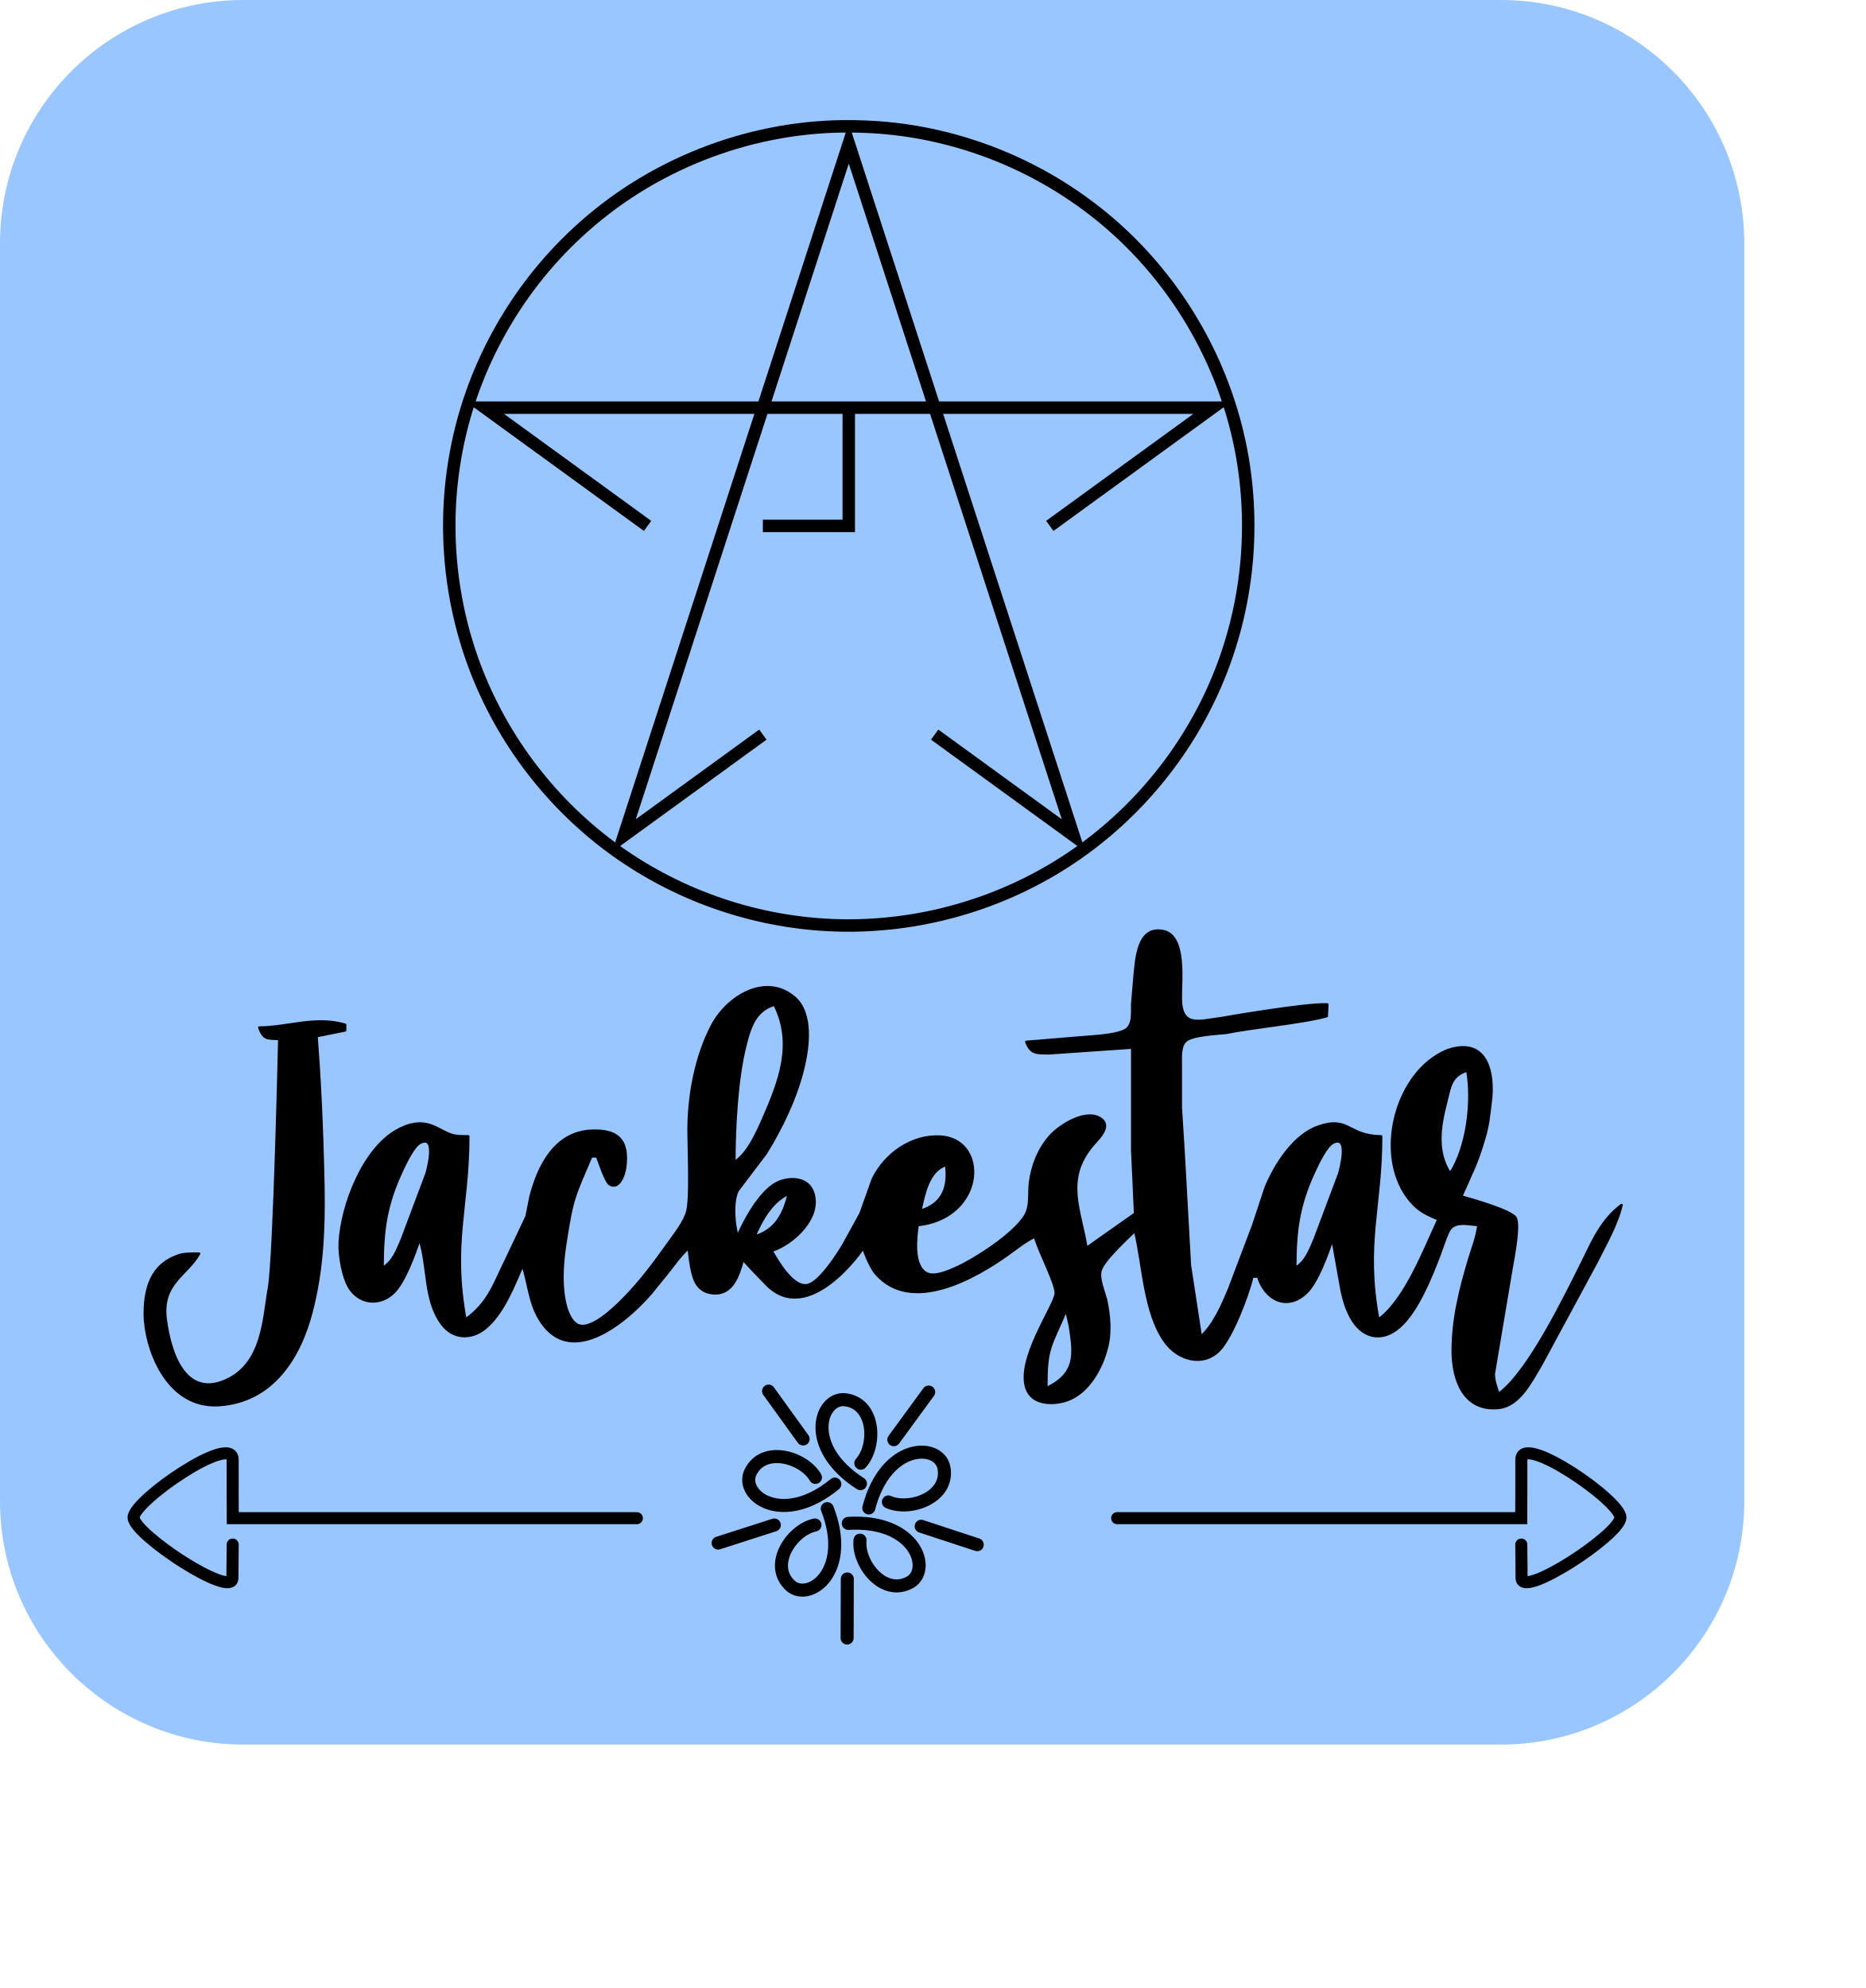
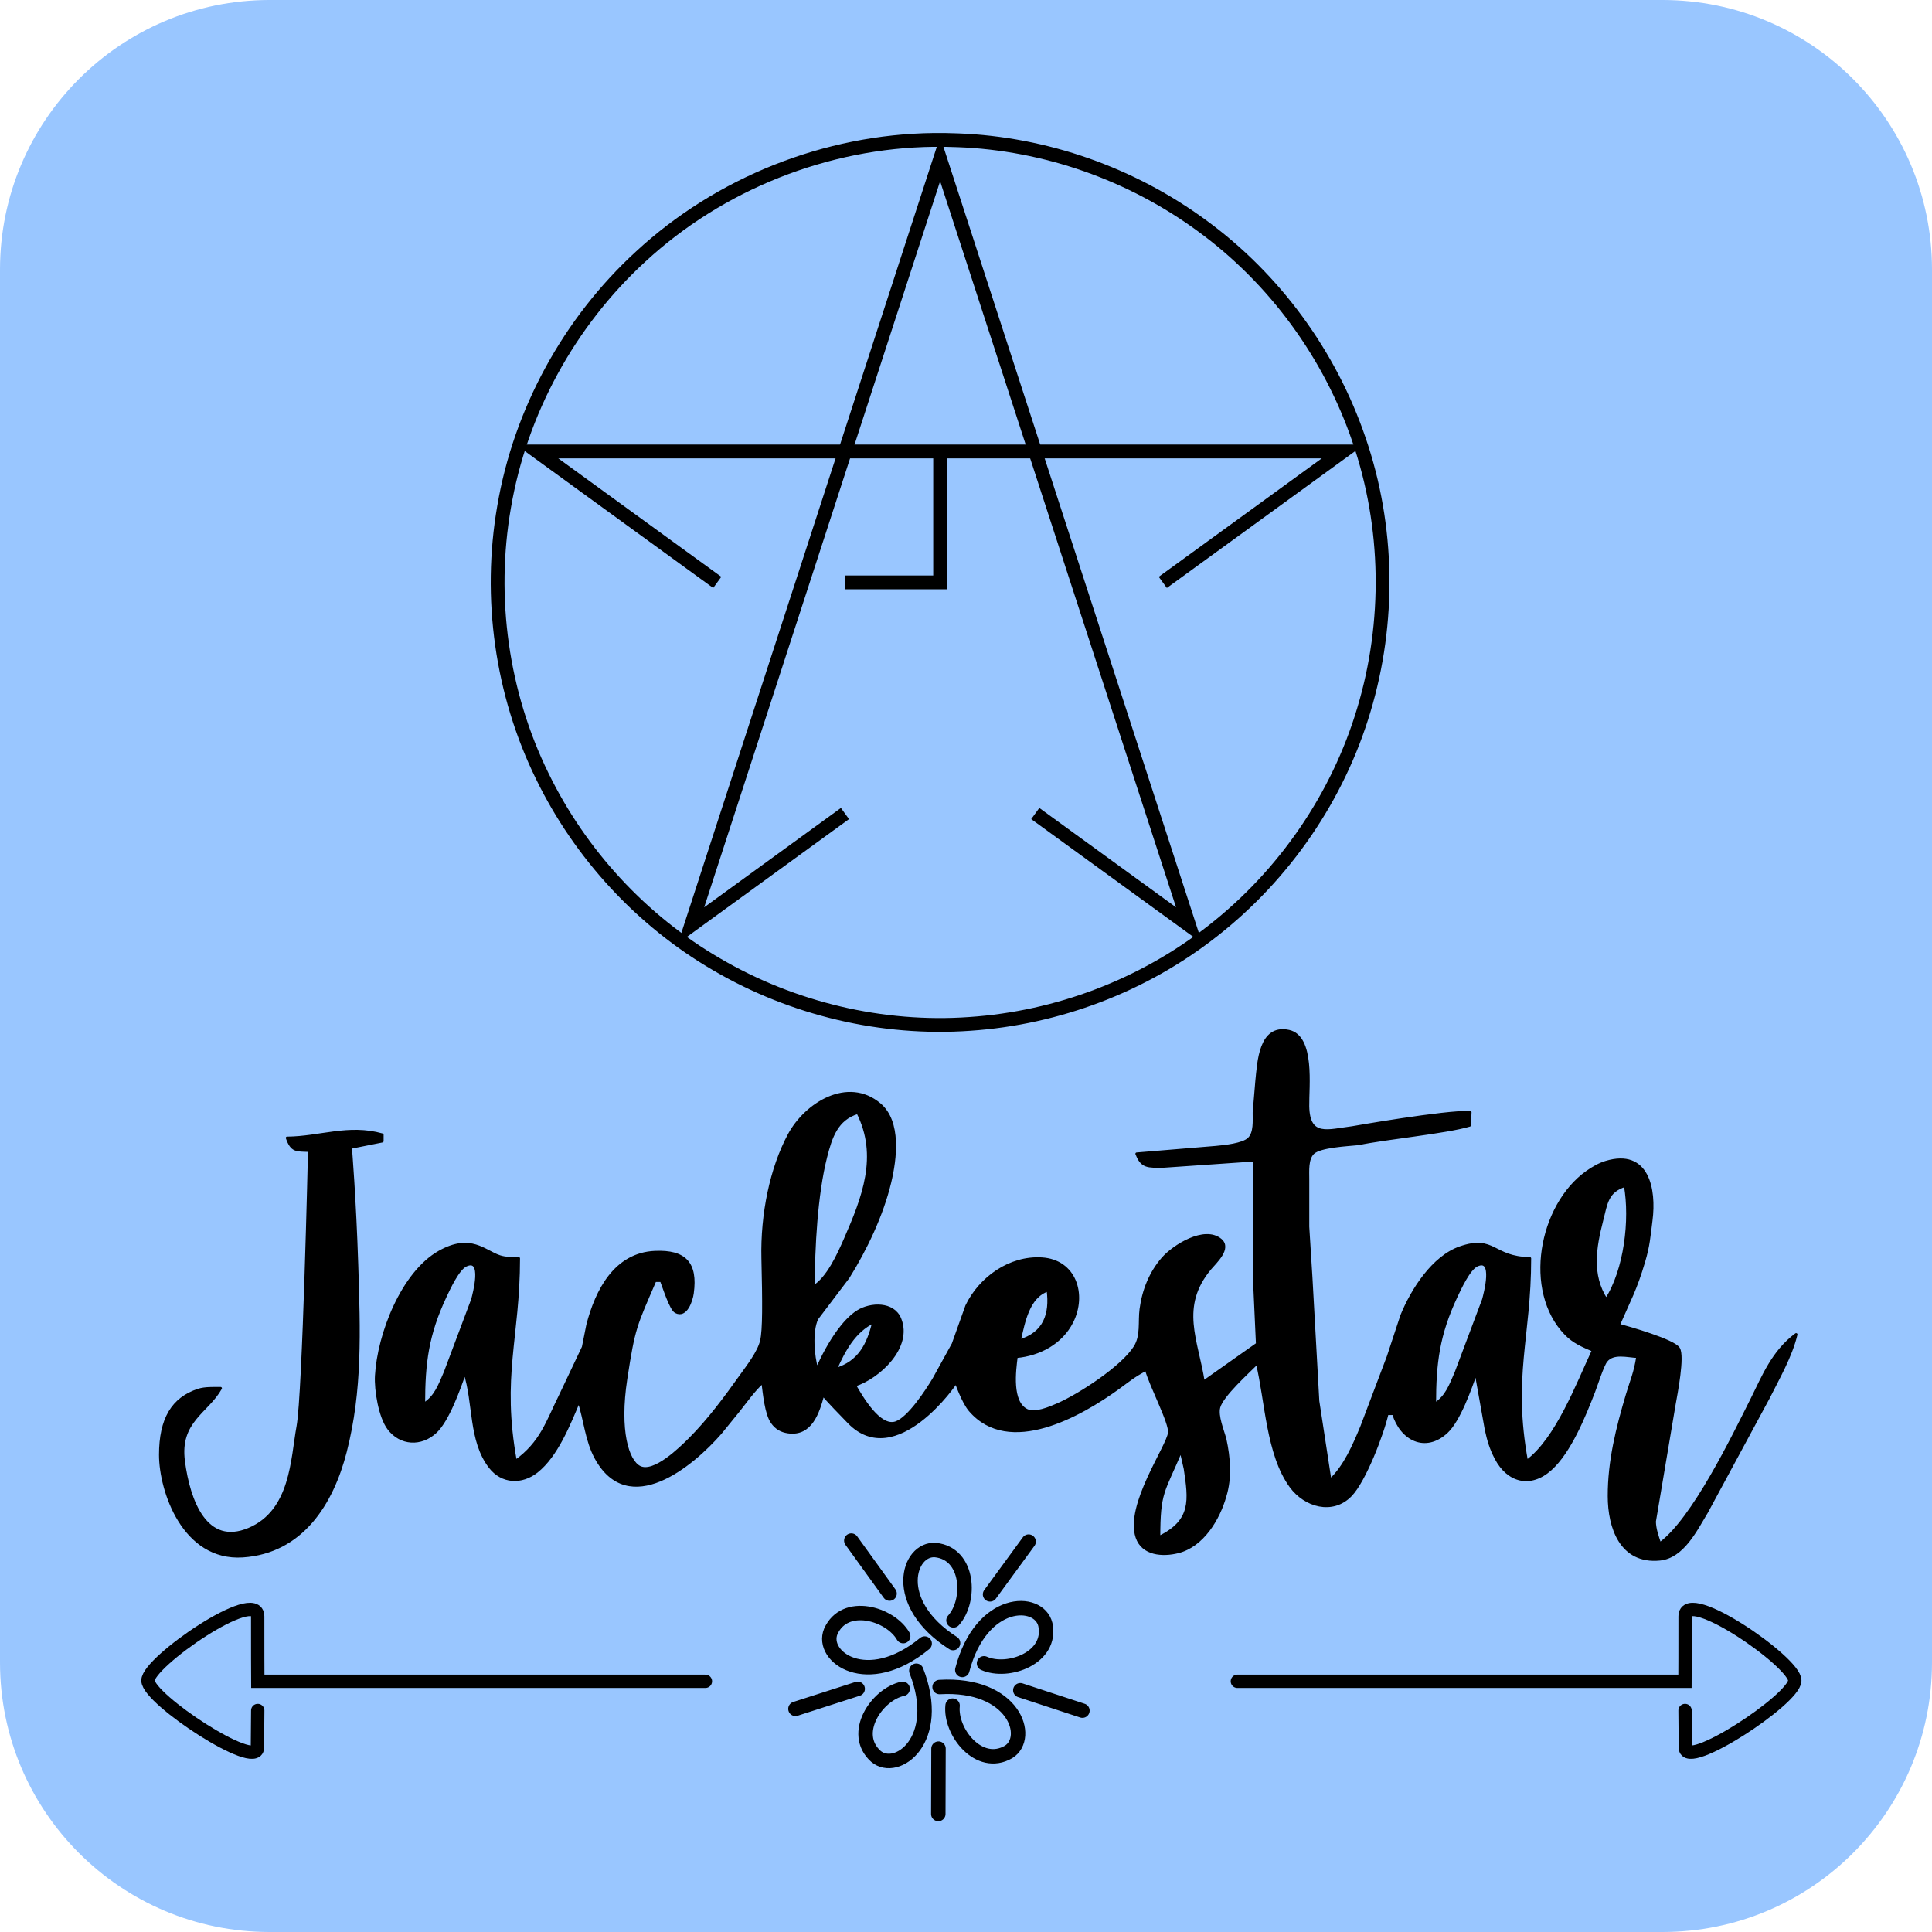
- <svg xmlns="http://www.w3.org/2000/svg" version="1.1" viewBox="0 40 230 245">
+ <svg xmlns="http://www.w3.org/2000/svg" version="1.1" viewBox="0 40 215 215">
  <g>
    <rect y="40" width="215" height="215" rx="30" ry="30" fill="#6afa" />
  </g>
  <g stroke="#000">
    <path id="f" d="m126.5 168.4 8.819-0.73c0.931-0.088 3.009-0.289 3.669-0.942 0.691-0.677 0.557-2.014 0.564-2.914l0.296-3.528c0.219-2.067 0.36-6.223 3.577-5.528 2.794 0.607 2.085 6.188 2.124 8.35 0.067 3.581 2.261 2.699 4.939 2.371 0 0 10.36-1.824 13.12-1.697l-0.064 1.443c-2.642 0.79-9.493 1.443-12.35 2.06-1.157 0.123-4.297 0.254-5.08 1.023-0.684 0.67-0.561 2.021-0.564 2.914v5.292l0.353 5.644 0.765 13.76 1.351 8.819c1.662-1.556 2.656-3.912 3.524-5.997l2.935-7.761 1.513-4.586c1.154-2.833 3.475-6.498 6.491-7.546 3.828-1.33 3.602 1.143 7.761 1.196 0 8.802-2.078 13.11-0.353 22.58 3.313-2.395 5.652-8.576 7.408-12.35-1.154-0.501-2.163-0.91-3.059-1.838-4.618-4.766-2.875-14.26 2.353-17.99 0.621-0.445 1.383-0.889 2.117-1.108 4.667-1.408 5.486 3.002 5.038 6.473-0.229 1.785-0.286 2.801-0.818 4.586-0.945 3.193-1.566 4.177-2.808 7.056 1.203 0.325 6.149 1.736 6.682 2.618 0.54 0.889-0.272 5.034-0.48 6.202l-2.198 13.05c0.021 0.878 0.314 1.644 0.582 2.469 3.697-2.671 8.149-11.9 10.32-16.23 1.154-2.311 2.286-5.165 4.851-7.056-0.579 2.438-2.025 4.928-3.087 7.056l-6.862 12.7c-1.21 2-2.656 5.002-5.221 5.253-4.311 0.42-5.641-3.521-5.644-7.017-7e-3 -3.902 0.907-7.56 2.018-11.29 0.504-1.686 0.875-2.409 1.157-4.233-1.139-0.053-2.706-0.526-3.5 0.469-0.409 0.515-1.076 2.649-1.372 3.411-1.051 2.713-2.649 6.685-4.808 8.632-2.247 2.025-4.745 1.372-6.096-1.231-0.564-1.083-0.826-1.986-1.083-3.168l-1.132-6.35c-0.635 1.834-1.87 5.313-3.249 6.604-2.385 2.233-5.069 0.815-5.923-2.018h-0.706c-0.515 2.261-2.505 7.468-4.068 9.073-2.021 2.085-5.073 1.171-6.643-0.967-2.639-3.588-2.734-9.61-3.754-13.75-1.051 1.051-3.919 3.63-4.262 4.939-0.251 0.967 0.413 2.519 0.684 3.528 0.448 2.053 0.635 4.304 0 6.35-0.713 2.54-2.498 5.521-5.242 6.202-1.697 0.423-3.916 0.282-4.561-1.623-1.21-3.57 3.422-10.06 3.605-11.63 0.131-1.101-2.071-5.203-2.572-7.056-1.429 0.751-1.909 1.199-3.175 2.113-4.128 2.974-12.08 7.518-16.44 2.438-0.804-0.938-1.58-3.221-1.549-3.14 0.032 0.081-6.71 9.86-11.93 4.48-5.225-5.376-1.559-1.873-2.177-3.069h-0.706c-0.526 1.951-1.323 4.512-3.873 4.149-0.762-0.109-1.316-0.43-1.767-1.055-0.702-0.963-0.9-3.274-1.062-4.505-1.037 0.956-1.806 2.074-2.681 3.175l-2.007 2.469c-3.21 3.69-10.22 9.44-13.86 2.822-1.079-1.961-1.217-4.254-1.909-6.35-1.087 2.565-2.462 6.071-4.688 7.832-1.676 1.326-3.856 1.249-5.203-0.497-2.275-2.949-1.697-7.144-2.808-10.51-0.635 1.834-1.87 5.313-3.249 6.604-1.595 1.492-3.881 1.404-5.221-0.37-0.974-1.284-1.468-4.279-1.376-5.881 0.261-4.586 2.879-11.43 7.024-13.77 3.496-1.968 4.995-0.046 6.703 0.511 0.684 0.226 1.404 0.194 2.117 0.205 0 8.802-2.078 13.11-0.353 22.58 2.9-2.096 3.51-4.353 5.027-7.408l2.508-5.292 0.494-2.469c0.984-3.814 3.059-7.906 7.493-8.1 3.327-0.145 4.628 1.214 4.166 4.572-0.106 0.783-0.706 2.678-1.859 2.057-0.557-0.3-1.326-2.776-1.602-3.468h-0.706c-2.163 5.024-2.353 5.175-3.231 10.94-0.882 5.761 0.176 9.172 1.545 9.832 1.605 0.776 4.53-2.103 5.563-3.133 2.141-2.145 3.941-4.593 5.697-7.052 0.758-1.062 1.976-2.621 2.272-3.881 0.286-1.214 0.265-4.233 0.148-9.172s0.938-10.04 2.935-13.76c1.856-3.454 6.537-6.371 10.08-3.38 2.279 1.923 1.757 6.064 1.132 8.671-0.868 3.627-2.674 7.433-4.643 10.58l-3.475 4.586c-0.667 1.397-0.448 4.173 0 5.644 0.6-1.415 1.45-2.981 2.36-4.233 0.579-0.794 1.358-1.686 2.194-2.208 1.418-0.889 3.933-0.988 4.678 0.818 1.302 3.157-2.364 6.537-5.031 7.387 0.751 1.309 2.759 4.808 4.586 4.173 1.443-0.501 3.436-3.549 4.23-4.879l2.138-3.881 1.51-4.233c1.492-3.111 4.808-5.468 8.35-5.253 3.704 0.222 4.89 3.986 3.369 7.017-1.192 2.367-3.648 3.648-6.191 3.881-0.208 1.595-0.649 5.045 1.139 5.958 0.921 0.473 2.561-0.236 3.447-0.621 2.476-1.083 7.193-4.159 8.608-6.396 0.808-1.277 0.476-2.801 0.667-4.233 0.272-2.067 1.058-4.06 2.441-5.637 1.203-1.376 4.635-3.552 6.421-2.064 1.129 0.945-0.579 2.48-1.161 3.175-3.57 4.265-1.46 8.008-0.748 12.64l5.997-4.233-0.353-7.761v-12.7l-10.23 0.706c-1.506-0.021-2.272 0.113-2.822-1.411zm-31.04-4.586c-2.353 0.709-3.002 2.727-3.563 4.939-1.065 4.18-1.376 10.12-1.376 14.46 1.595-0.956 2.783-3.595 3.528-5.292 2.028-4.643 3.849-9.271 1.411-14.11zm-63.5 2.822c3.662-0.032 6.83-1.418 10.58-0.353v0.706l-3.528 0.706s0.469 5.644 0.706 13.05c0.236 7.408 0.476 13.96-1.281 20.81-1.468 5.733-4.833 11.17-11.42 11.61-6.586 0.437-9.169-7.26-9.172-11.26 0-3.997 1.369-6.269 4.233-7.211 0.72-0.236 1.711-0.194 2.469-0.198-1.485 2.653-4.703 3.644-4.117 8.114 0.586 4.47 2.501 9.578 7.278 7.56 4.777-2.021 4.777-7.796 5.443-11.44 0.667-3.644 1.274-30.69 1.274-30.69-1.471-0.053-1.947 0.074-2.469-1.411zm148.9 5.292c-2.036 0.646-2.113 1.979-2.6 3.881-0.769 3.006-1.298 6.057 0.483 8.819 2.131-3.281 2.798-8.901 2.117-12.7zm-133.7 24.34c1.337-0.843 1.75-2.12 2.371-3.528l3.048-8.114c0.173-0.635 1.281-4.766-0.737-3.821-0.871 0.409-1.873 2.582-2.29 3.468-1.997 4.251-2.392 7.398-2.392 11.99zm112.5 0c1.337-0.843 1.75-2.12 2.371-3.528l3.048-8.114c0.173-0.635 1.281-4.766-0.737-3.821-0.871 0.409-1.873 2.582-2.29 3.468-1.997 4.251-2.392 7.398-2.392 11.99zm-43.04-12.7c-2.212 0.727-2.706 3.591-3.175 5.644 2.801-0.829 3.531-2.963 3.175-5.644zm-19.4 3.528c-2.17 1.051-3.281 3.157-4.233 5.292 2.632-0.773 3.644-2.78 4.233-5.292zm34.66 16.35-0.457-2.005c-1.983 4.678-2.451 4.56-2.451 9.64 3.792-1.838 3.416-4.19 2.908-7.635z" stroke-linejoin="round" stroke-width=".3" />
    <g fill="none" stroke-linecap="round">
      <path d="m102.9 222.9c-6.421 5.268-11.61 1.473-10.45-1.341 1.544-3.474 6.606-2.013 8.062 0.515m1.459 3.85c3.026 7.735-2.185 11.5-4.502 9.523-2.829-2.543 0.125-6.906 2.981-7.509m4.111-0.199c8.292-0.488 10.26 5.631 7.668 7.227-3.294 1.902-6.53-2.254-6.221-5.157m1.081-3.97c2.098-8.037 8.525-8.017 9.241-5.059 0.793 3.719-4.16 5.512-6.825 4.322m-3.443-2.256c-6.994-4.479-4.989-10.59-1.956-10.35 3.783 0.395 3.958 5.66 2.002 7.827m-7.114-2.985-4.257-5.898m0.709 16.5-6.926 2.227m15.92 4.426-0.023 7.274m9.128-13.77 6.911 2.269m-10.28-12.94s4.294-5.872 4.294-5.872" stroke-linejoin="round" stroke-width="1.607" />
      <path d="m78.5 227.1h-49.81s-0.023-4.572-0.013-7.212c0.013-3.366-12.26 5.089-12.21 7.136 0.057 2.103 12.16 10.02 12.18 7.463l0.035-4.136" stroke-width="1.485" />
      <path d="m137.7 227.1h49.81s0.023-4.572 0.013-7.212c-0.013-3.366 12.26 5.089 12.21 7.136-0.057 2.103-12.16 10.02-12.18 7.463l-0.035-4.136" stroke-width="1.485" />
    </g>
    <g transform="matrix(.5239 0 0 .5239 52.23 52.42)" stroke-width="2.929">
      <path id="a" d="m98.69 6.01c-22.89 0.262-45.56 9.269-62.35 24.83-15.13 13.9-25.52 32.87-28.96 53.13-3.352 19.29-0.519 39.62 8.119 57.2 8.072 16.58 21.11 30.72 37.06 39.98 16.13 9.431 35.11 13.96 53.77 12.63 18.65-1.257 36.9-8.183 51.59-19.75 15.18-11.87 26.61-28.5 32.1-46.98 5.59-18.6 5.29-38.95-1.035-57.32-6.149-18.08-17.91-34.23-33.36-45.49-14.97-11-33.26-17.46-51.84-18.15-1.701-0.075-3.405-0.091-5.108-0.077z" fill-opacity="0" />
      <g id="b" fill="none">
        <path id="c" d="m100 72.19v27.81h-20.21" />
        <path id="d" d="m147.3 100 38.28-27.81h-171.2l38.28 27.81" />
        <path id="e" d="m79.79 149.1-32.69 23.75 52.9-162.8 52.9 162.8-32.69-23.75" />
      </g>
    </g>
  </g>
  <style>	svg {
  animation: 6s apear;
  transition: .2s ease;
}
  svg:hover {
  filter:invert(.5)
}
@keyframes apear {
  0% {
    opacity: 0.1;
     stroke-dashoffset: 90;
   stroke-dasharray: 90;
  fill: #6a6}
  90% {
  fill: #448}
  100% {
    stroke-dashoffset: 1900;
   stroke-dasharray: 1100;
  opacity:1;
  stroke-dashoffset: inherit;
  fill: #000;
  }
}
</style>
</svg>
